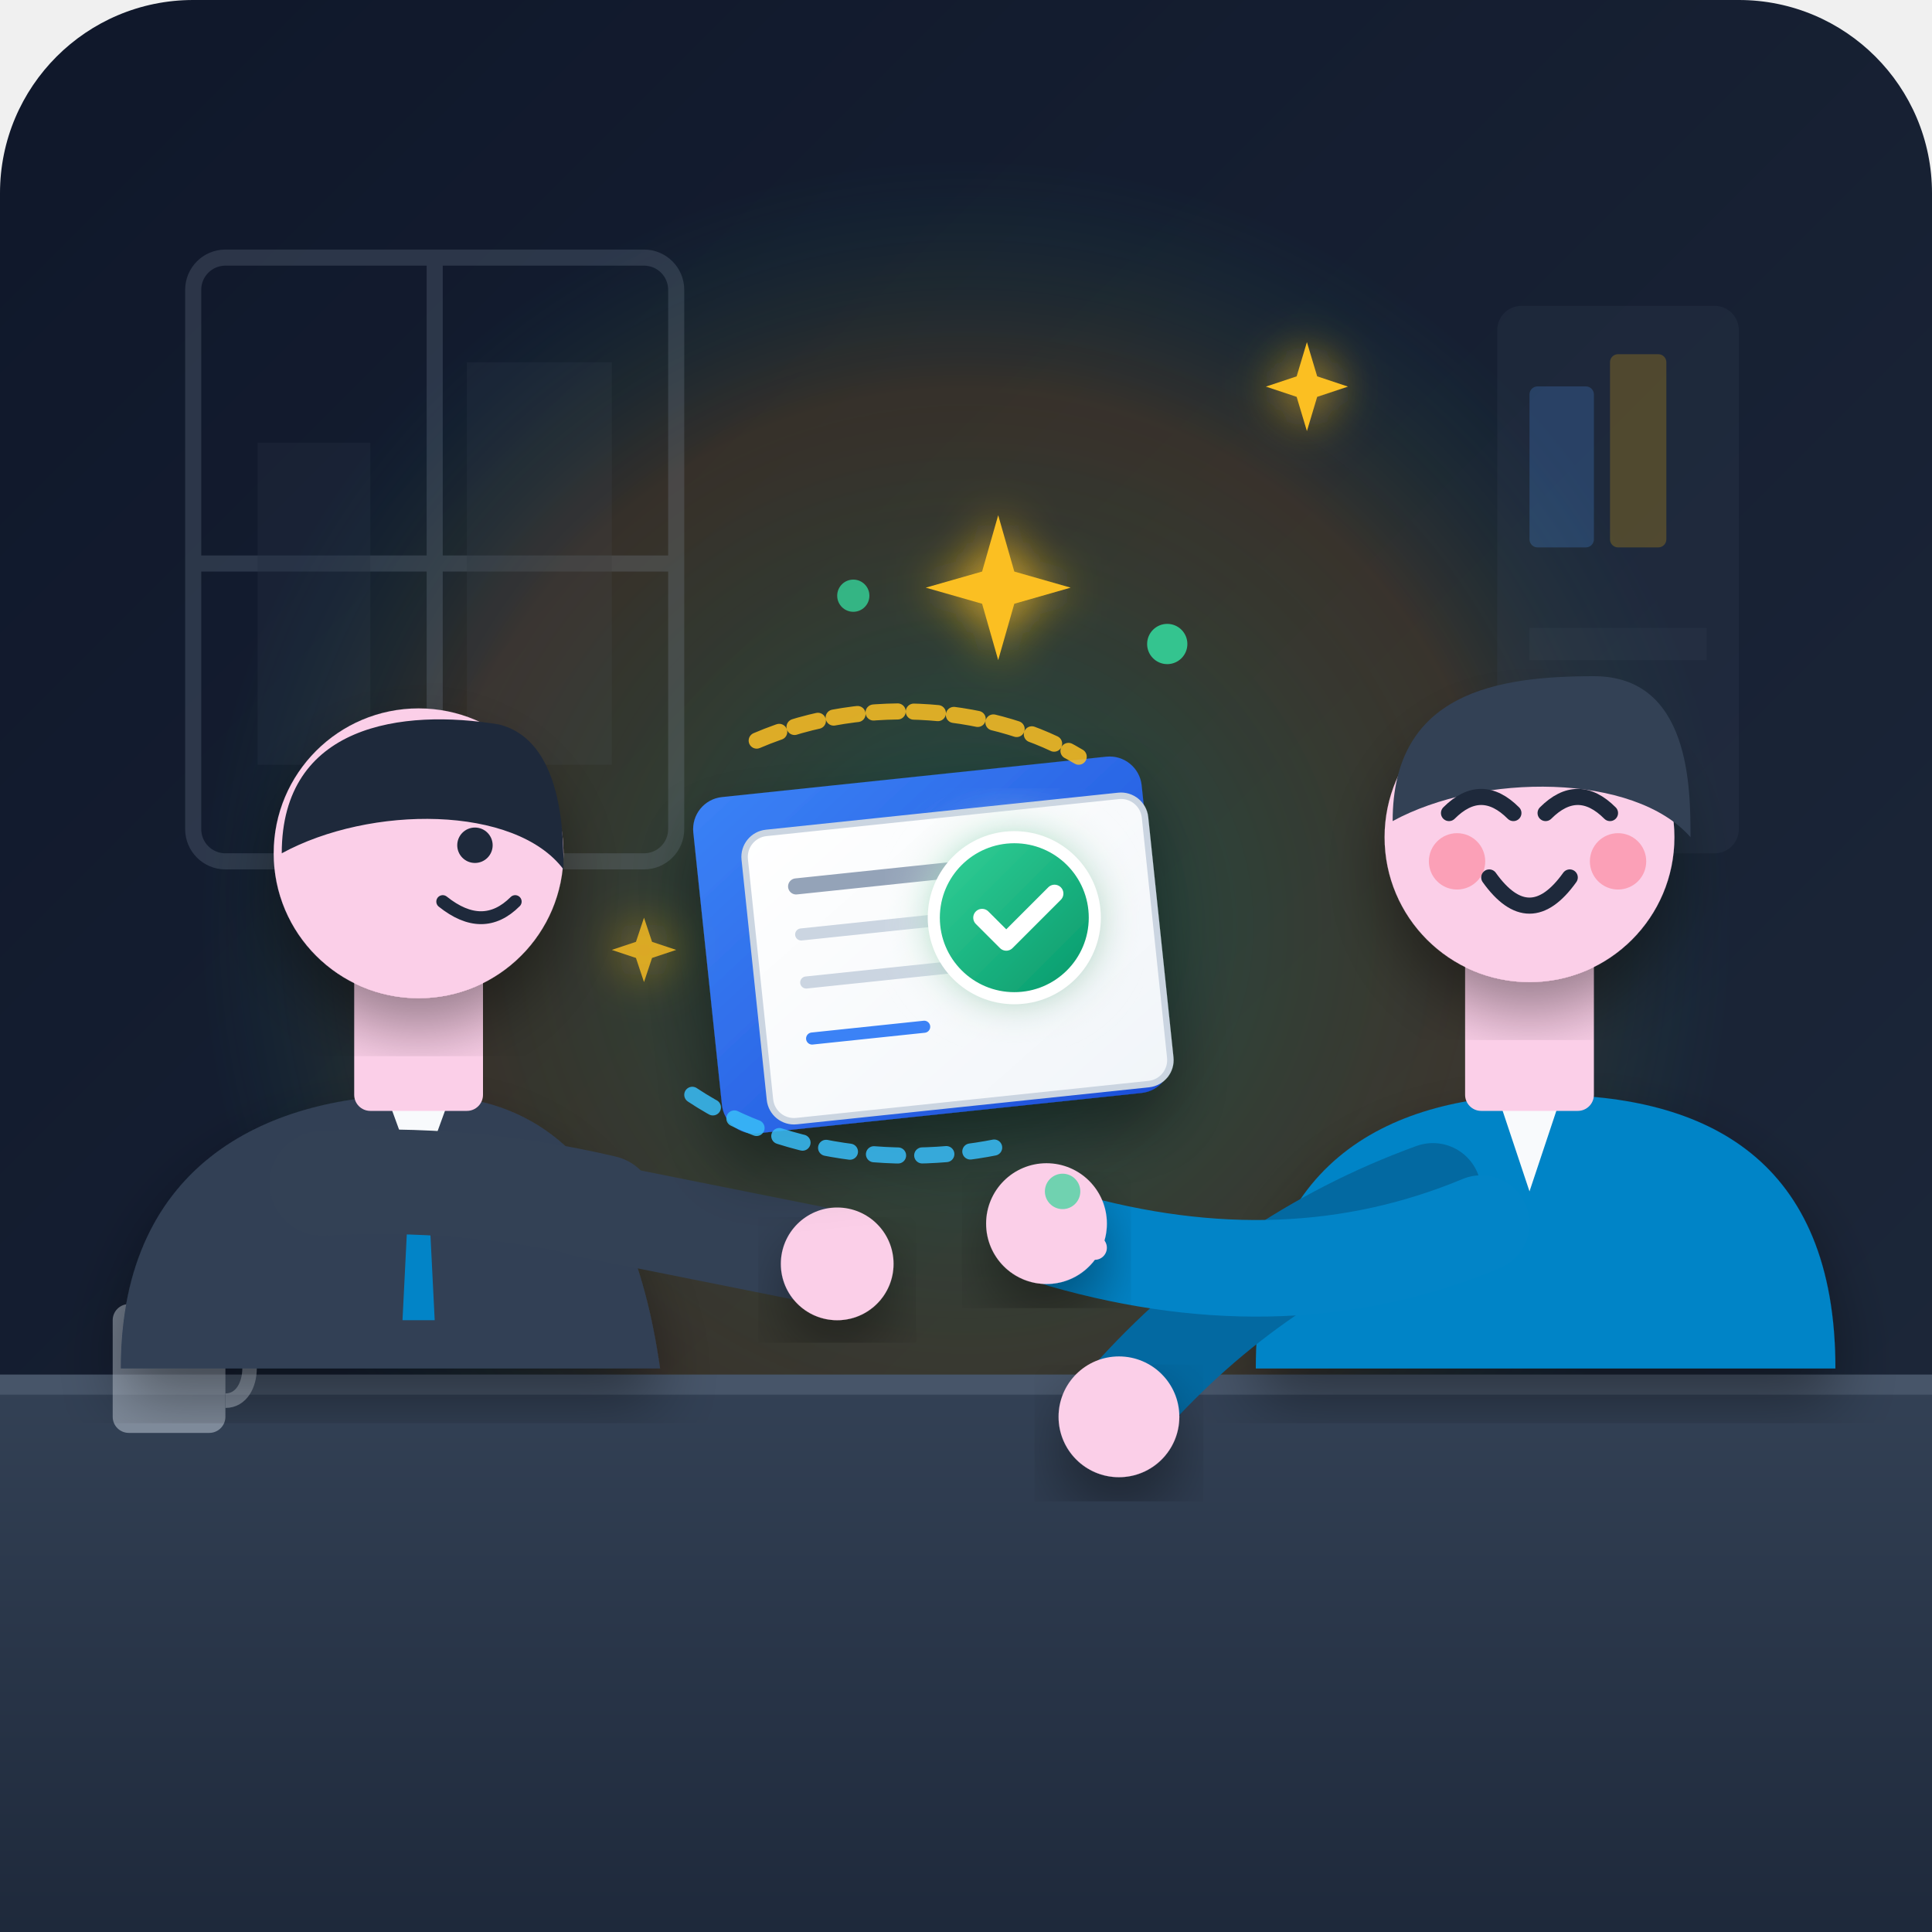
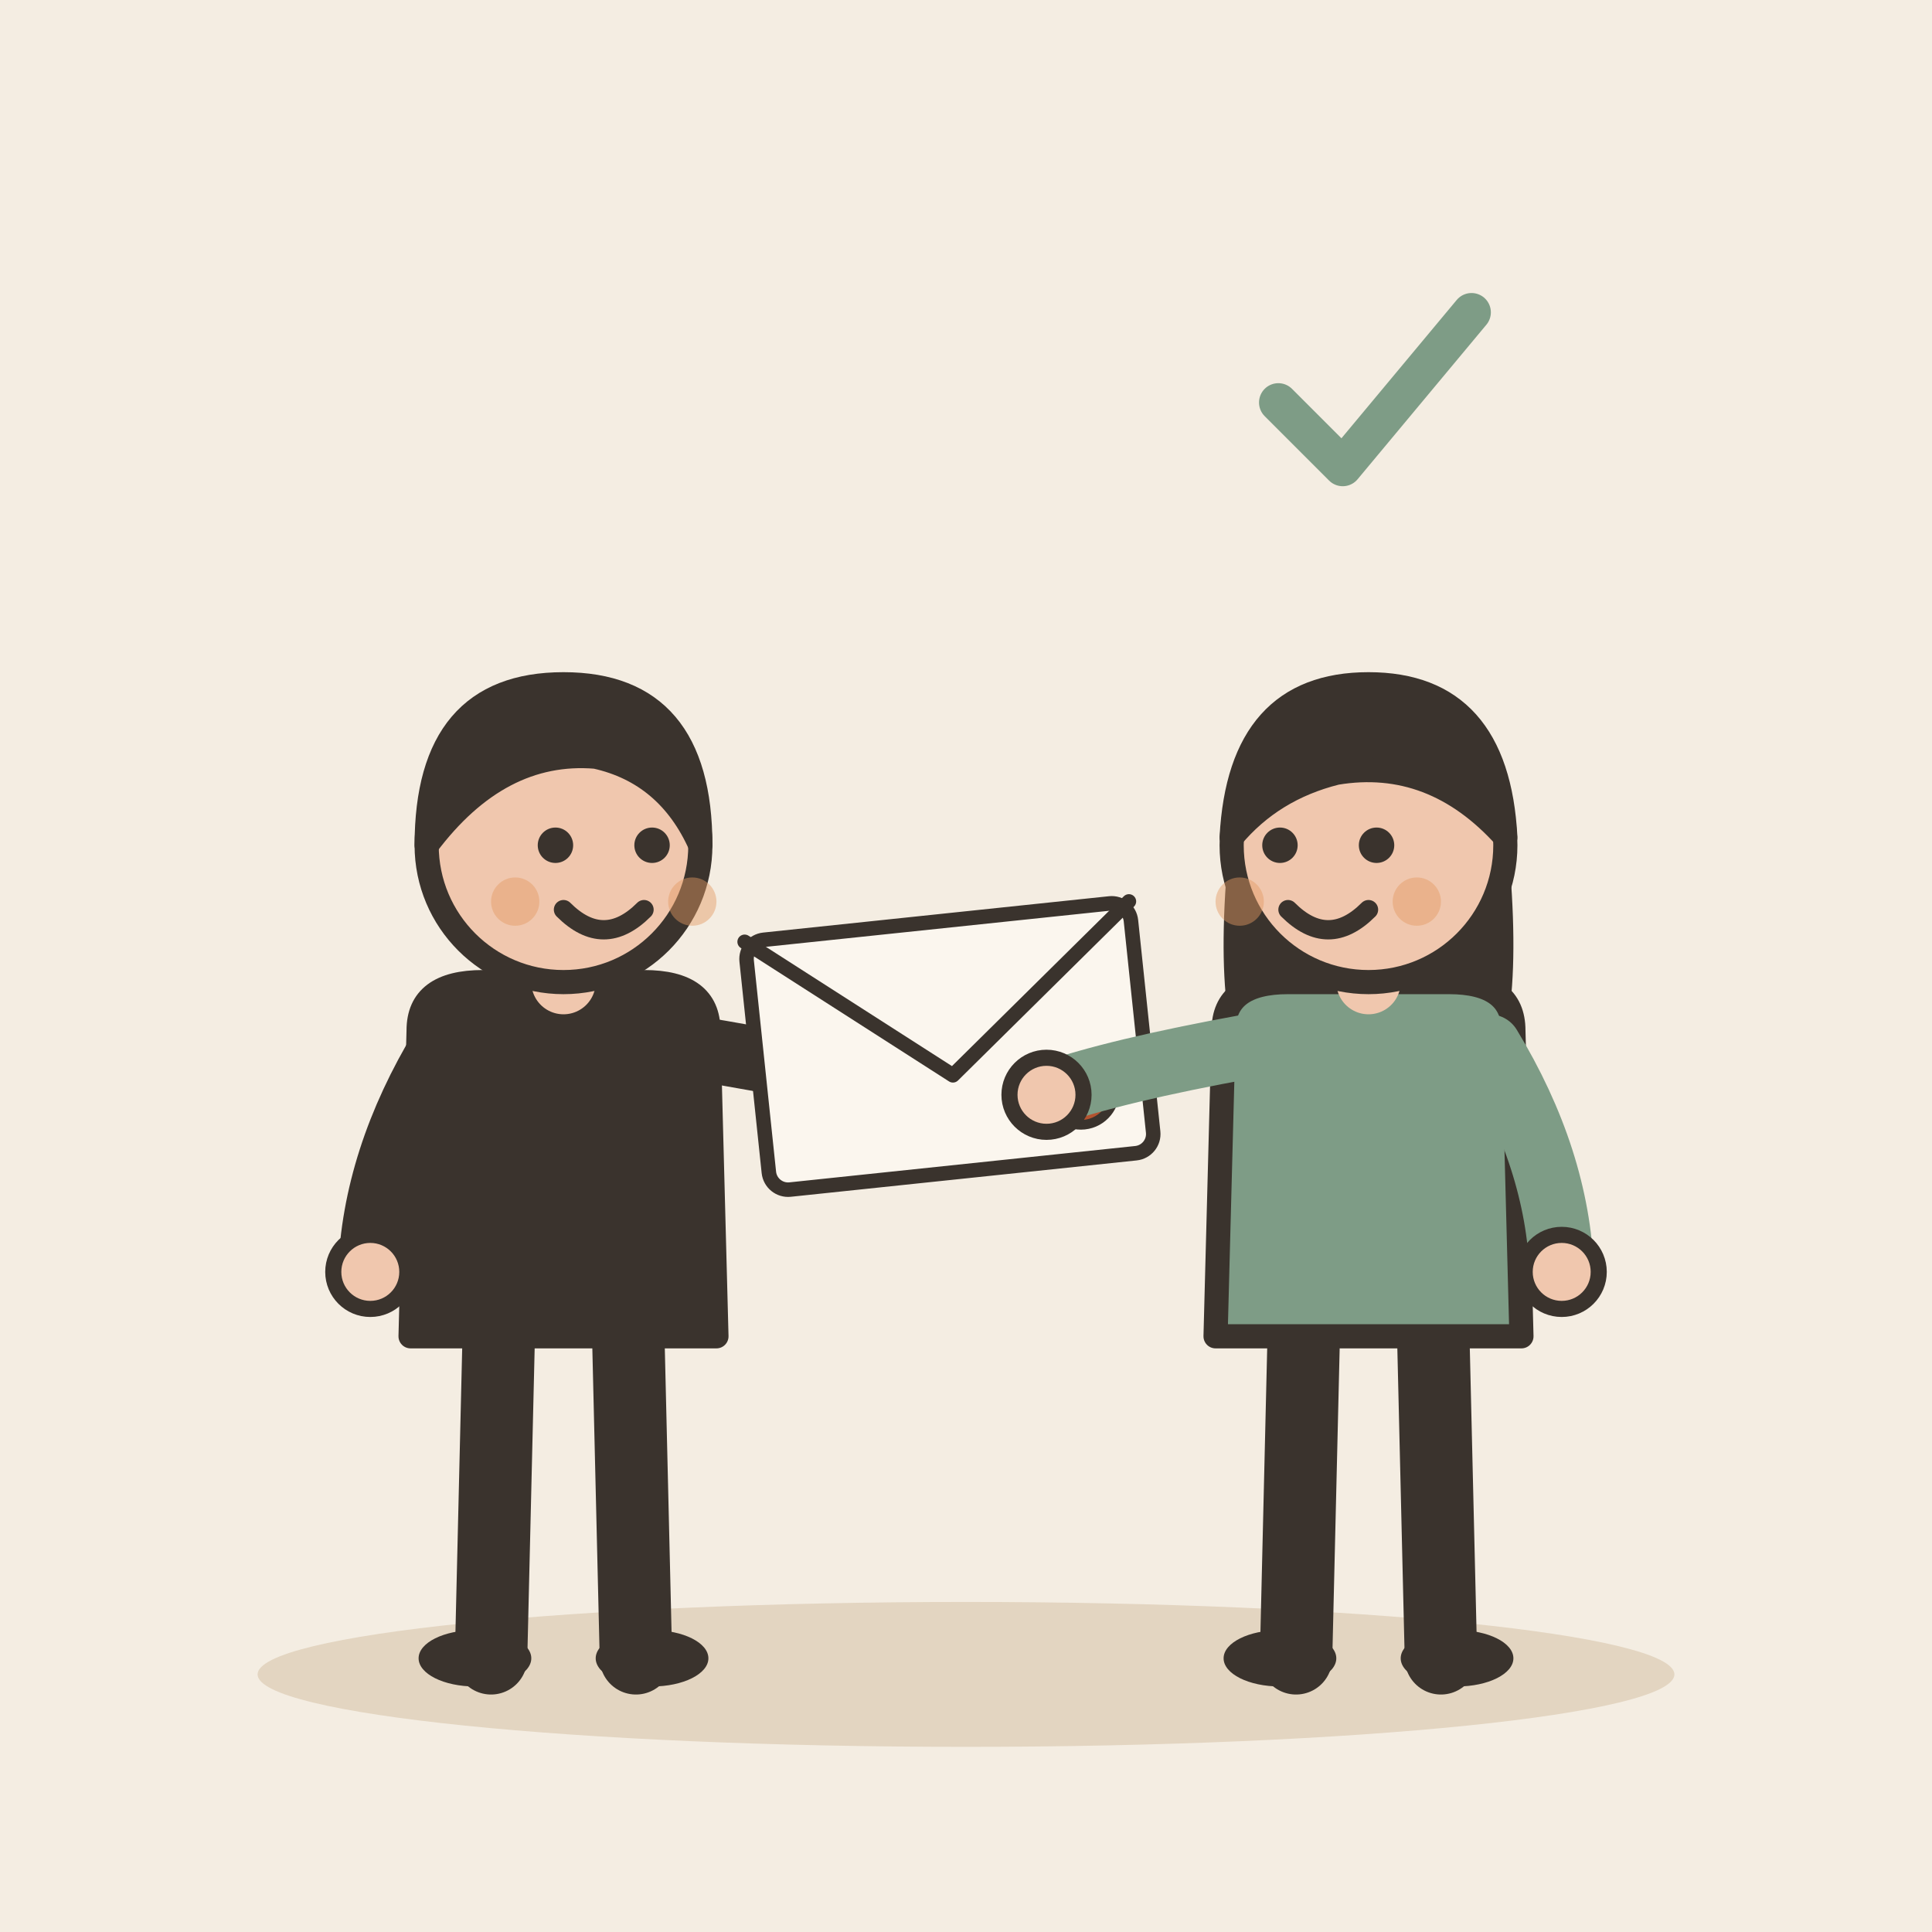
- <svg xmlns="http://www.w3.org/2000/svg" viewBox="0 0 240 240">
-   <defs>
-     <linearGradient id="bg-grad" x1="0%" y1="0%" x2="100%" y2="100%">
-       <stop offset="0%" stop-color="#0f172a" />
-       <stop offset="100%" stop-color="#1e293b" />
-     </linearGradient>
-     <radialGradient id="glow-grad" cx="50%" cy="50%" r="50%">
-       <stop offset="0%" stop-color="#10b981" stop-opacity="0.3" />
-       <stop offset="70%" stop-color="#f59e0b" stop-opacity="0.15" />
-       <stop offset="100%" stop-color="#10b981" stop-opacity="0" />
-     </radialGradient>
-     <linearGradient id="doc-grad" x1="0%" y1="0%" x2="100%" y2="100%">
-       <stop offset="0%" stop-color="#ffffff" />
-       <stop offset="100%" stop-color="#f1f5f9" />
-     </linearGradient>
-     <linearGradient id="folder-grad" x1="0%" y1="0%" x2="100%" y2="100%">
-       <stop offset="0%" stop-color="#3b82f6" />
-       <stop offset="100%" stop-color="#1d4ed8" />
-     </linearGradient>
-     <linearGradient id="seal-grad" x1="0%" y1="0%" x2="100%" y2="100%">
-       <stop offset="0%" stop-color="#34d399" />
-       <stop offset="100%" stop-color="#059669" />
-     </linearGradient>
-     <linearGradient id="desk-grad" x1="0%" y1="0%" x2="0%" y2="100%">
-       <stop offset="0%" stop-color="#334155" />
-       <stop offset="100%" stop-color="#1e293b" />
-     </linearGradient>
-     <filter id="shadow" x="-20%" y="-20%" width="140%" height="140%">
-       <feDropShadow dx="0" dy="4" stdDeviation="4" flood-color="#000000" flood-opacity="0.4" />
-     </filter>
-     <filter id="softGlow" x="-30%" y="-30%" width="160%" height="160%">
-       <feGaussianBlur stdDeviation="3" result="blur" />
-       <feComposite in="SourceGraphic" in2="blur" operator="over" />
-     </filter>
-   </defs>
-   <rect width="240" height="240" rx="24" fill="url(#bg-grad)" />
-   <circle cx="120" cy="115" r="95" fill="url(#glow-grad)" />
-   <g opacity="0.2">
-     <rect x="24" y="32" width="60" height="75" rx="4" fill="none" stroke="#94a3b8" stroke-width="2" />
-     <line x1="54" y1="32" x2="54" y2="107" stroke="#94a3b8" stroke-width="2" />
-     <line x1="24" y1="70" x2="84" y2="70" stroke="#94a3b8" stroke-width="2" />
-     <rect x="32" y="55" width="14" height="40" fill="#64748b" opacity="0.4" />
-     <rect x="58" y="45" width="18" height="50" fill="#64748b" opacity="0.4" />
+ <svg xmlns="http://www.w3.org/2000/svg" viewBox="0 0 240 240" data-style="editorial">
+   <rect width="240" height="240" fill="#F4EDE2" />
+   <ellipse cx="120" cy="208" rx="88" ry="9" fill="#E3D5C1" />
+   <g transform="translate(70 206)">
+     <path d="M-8 -42L-9 0" stroke="#3A332D" stroke-width="9" stroke-linecap="round" fill="none" />
+     <path d="M8 -42L9 0" stroke="#3A332D" stroke-width="9" stroke-linecap="round" fill="none" />
+     <ellipse cx="-11" cy="0" rx="7" ry="3.5" fill="#3A332D" />
+     <ellipse cx="11" cy="0" rx="7" ry="3.5" fill="#3A332D" />
+     <path d="M-18 -78Q-18 -84 -10 -84L10 -84Q18 -84 18 -78L19 -40L-19 -40Z" fill="#3A332D" stroke="#3A332D" stroke-width="3" stroke-linecap="round" stroke-linejoin="round" />
+     <path d="M-15 -76Q-23.5 -62 -24 -48" fill="none" stroke="#3A332D" stroke-width="8" stroke-linecap="round" stroke-linejoin="round" />
+     <circle cx="-24" cy="-48" r="4.6" fill="#F0C7AE" stroke="#3A332D" stroke-linecap="round" stroke-linejoin="round" stroke-width="2" />
+     <path d="M15 -76Q33.5 -73 44 -70" fill="none" stroke="#3A332D" stroke-width="8" stroke-linecap="round" stroke-linejoin="round" />
+     <circle cx="44" cy="-70" r="4.6" fill="#F0C7AE" stroke="#3A332D" stroke-linecap="round" stroke-linejoin="round" stroke-width="2" />
+     <path d="M0 -84L0 -88" stroke="#F0C7AE" stroke-width="8" stroke-linecap="round" fill="none" />
+     <circle cx="0" cy="-101" r="17" fill="#F0C7AE" stroke="#3A332D" stroke-width="3" stroke-linecap="round" stroke-linejoin="round" />
+     <path d="M-17 -101Q-17 -121 0 -121Q17 -121 17 -101Q13 -110 4 -112Q-8 -113 -17 -101Z" fill="#3A332D" stroke="#3A332D" stroke-width="3" stroke-linecap="round" stroke-linejoin="round" />
+     <circle cx="-1" cy="-101" r="2.2" fill="#3A332D" />
+     <circle cx="11" cy="-101" r="2.2" fill="#3A332D" />
+     <path d="M0 -93Q5 -88 10 -93" fill="none" stroke="#3A332D" stroke-width="2.4" stroke-linecap="round" stroke-linejoin="round" />
+     <circle cx="-6" cy="-94" r="3" fill="#E39A62" opacity="0.45" />
+     <circle cx="16" cy="-94" r="3" fill="#E39A62" opacity="0.45" />
  </g>
-   <g opacity="0.25">
-     <rect x="186" y="38" width="30" height="68" rx="3" fill="#334155" />
-     <rect x="190" y="48" width="8" height="20" fill="#60a5fa" rx="1" />
-     <rect x="200" y="44" width="7" height="24" fill="#fbbf24" rx="1" />
-     <rect x="190" y="78" width="22" height="4" fill="#475569" />
+   <g transform="translate(118 130) rotate(-6) scale(0.6 0.6)">
+     <rect x="-40" y="-26" width="80" height="52" rx="4" fill="#FBF6EE" stroke="#3A332D" stroke-width="3" stroke-linecap="round" stroke-linejoin="round" />
+     <path d="M-40 -26L0 6L40 -26" fill="none" stroke="#3A332D" stroke-width="3" stroke-linecap="round" stroke-linejoin="round" />
+     <circle cx="26" cy="12" r="7" fill="#B4532F" stroke="#3A332D" stroke-linecap="round" stroke-linejoin="round" stroke-width="2" />
  </g>
-   <path d="M 0 172 L 240 172 L 240 240 L 0 240 Z" fill="url(#desk-grad)" />
-   <line x1="0" y1="172" x2="240" y2="172" stroke="#475569" stroke-width="2.5" />
-   <g transform="translate(14, 154)" opacity="0.5">
-     <rect x="0" y="8" width="14" height="16" rx="2" fill="#cbd5e1" />
-     <path d="M 14 12 C 18 12 18 20 14 20" fill="none" stroke="#cbd5e1" stroke-width="1.8" />
+   <g transform="translate(170 206)">
+     <path d="M-8 -42L-9 0" stroke="#3A332D" stroke-width="9" stroke-linecap="round" fill="none" />
+     <path d="M8 -42L9 0" stroke="#3A332D" stroke-width="9" stroke-linecap="round" fill="none" />
+     <ellipse cx="-11" cy="0" rx="7" ry="3.5" fill="#3A332D" />
+     <ellipse cx="11" cy="0" rx="7" ry="3.5" fill="#3A332D" />
+     <path d="M-17 -104Q-20 -78 -14 -70L-6 -78L6 -78L14 -70Q20 -78 17 -104Z" fill="#3A332D" />
+     <path d="M-18 -78Q-18 -84 -10 -84L10 -84Q18 -84 18 -78L19 -40L-19 -40Z" fill="#7E9C86" stroke="#3A332D" stroke-width="3" stroke-linecap="round" stroke-linejoin="round" />
+     <path d="M-15 -76Q-31.5 -73 -40 -70" fill="none" stroke="#7E9C86" stroke-width="8" stroke-linecap="round" stroke-linejoin="round" />
+     <circle cx="-40" cy="-70" r="4.6" fill="#F0C7AE" stroke="#3A332D" stroke-linecap="round" stroke-linejoin="round" stroke-width="2" />
+     <path d="M15 -76Q23.5 -62 24 -48" fill="none" stroke="#7E9C86" stroke-width="8" stroke-linecap="round" stroke-linejoin="round" />
+     <circle cx="24" cy="-48" r="4.6" fill="#F0C7AE" stroke="#3A332D" stroke-linecap="round" stroke-linejoin="round" stroke-width="2" />
+     <path d="M0 -84L0 -88" stroke="#F0C7AE" stroke-width="8" stroke-linecap="round" fill="none" />
+     <circle cx="0" cy="-101" r="17" fill="#F0C7AE" stroke="#3A332D" stroke-width="3" stroke-linecap="round" stroke-linejoin="round" />
+     <path d="M-17 -102Q-16 -121 0 -121Q16 -121 17 -102Q8 -112 -4 -110Q-12 -108 -17 -102Z" fill="#3A332D" stroke="#3A332D" stroke-width="3" stroke-linecap="round" stroke-linejoin="round" />
+     <circle cx="-11" cy="-101" r="2.2" fill="#3A332D" />
+     <circle cx="1" cy="-101" r="2.2" fill="#3A332D" />
+     <path d="M-10 -93Q-5 -88 0 -93" fill="none" stroke="#3A332D" stroke-width="2.4" stroke-linecap="round" stroke-linejoin="round" />
+     <circle cx="-16" cy="-94" r="3" fill="#E39A62" opacity="0.45" />
+     <circle cx="6" cy="-94" r="3" fill="#E39A62" opacity="0.45" />
  </g>
-   <g transform="translate(10, 72)">
-     <path d="M 5 98 C 5 72 24 64 42 64 C 55 64 68 70 72 98 Z" fill="#334155" filter="url(#shadow)" />
-     <polygon points="38,64 46,64 42,75" fill="#f8fafc" />
-     <polygon points="41,72 43,72 44,92 40,92" fill="#0284c7" />
-     <rect x="34" y="46" width="16" height="20" fill="#fbcfe8" rx="2" />
-     <circle cx="42" cy="34" r="18" fill="#fbcfe8" filter="url(#shadow)" />
-     <path d="M 25 34 C 25 18 40 16 52 18 C 60 20 60 32 60 36 C 54 28 36 28 25 34 Z" fill="#1e293b" />
-     <circle cx="49" cy="33" r="2.2" fill="#1e293b" />
-     <path d="M 45 40 Q 50 44 54 40" fill="none" stroke="#1e293b" stroke-width="1.6" stroke-linecap="round" />
-     <path d="M 30 75 Q 48 74 65 78" fill="none" stroke="#334155" stroke-width="13" stroke-linecap="round" />
-     <path d="M 62 78 L 92 84" fill="none" stroke="#334155" stroke-width="12" stroke-linecap="round" />
-     <circle cx="94" cy="85" r="7" fill="#fbcfe8" filter="url(#shadow)" />
-     <path d="M 91 81 Q 95 78 98 83" fill="none" stroke="#fbcfe8" stroke-width="3" stroke-linecap="round" />
-   </g>
-   <g transform="translate(90, 102)" filter="url(#shadow)">
-     <rect x="-4" y="-3" width="56" height="42" rx="4" fill="url(#folder-grad)" transform="rotate(-6)" />
-     <rect x="2" y="2" width="50" height="36" rx="3" fill="url(#doc-grad)" transform="rotate(-6)" stroke="#cbd5e1" stroke-width="0.8" />
-     <g transform="rotate(-6)">
-       <line x1="8" y1="9" x2="28" y2="9" stroke="#94a3b8" stroke-width="2" stroke-linecap="round" />
-       <line x1="8" y1="15" x2="38" y2="15" stroke="#cbd5e1" stroke-width="1.5" stroke-linecap="round" />
-       <line x1="8" y1="21" x2="32" y2="21" stroke="#cbd5e1" stroke-width="1.5" stroke-linecap="round" />
-       <line x1="8" y1="28" x2="22" y2="28" stroke="#3b82f6" stroke-width="1.5" stroke-linecap="round" />
-     </g>
-     <g transform="translate(36, 12)" filter="url(#softGlow)">
-       <circle cx="0" cy="0" r="10" fill="url(#seal-grad)" stroke="#ffffff" stroke-width="1.5" />
-       <path d="M -4 0 L -1 3 L 5 -3" fill="none" stroke="#ffffff" stroke-width="2.2" stroke-linecap="round" stroke-linejoin="round" />
-     </g>
-   </g>
-   <g opacity="0.85">
-     <path d="M 86 136 C 98 144, 114 145, 126 142" fill="none" stroke="#38bdf8" stroke-width="2" stroke-linecap="round" stroke-dasharray="3 3" />
-     <path d="M 94 92 C 108 86, 124 88, 134 94" fill="none" stroke="#fbbf24" stroke-width="2" stroke-linecap="round" stroke-dasharray="3 2" />
-   </g>
-   <g transform="translate(138, 66)">
-     <path d="M 18 104 C 18 78 35 70 54 70 C 74 70 90 78 90 104 Z" fill="#0284c7" filter="url(#shadow)" />
-     <polygon points="48,70 56,70 52,82" fill="#f8fafc" />
-     <rect x="44" y="52" width="16" height="20" fill="#fbcfe8" rx="2" />
-     <circle cx="52" cy="38" r="18" fill="#fbcfe8" filter="url(#shadow)" />
-     <path d="M 35 36 C 35 20 48 18 60 18 C 72 18 72 32 72 38 C 65 30 46 30 35 36 Z" fill="#334155" />
-     <path d="M 42 35 Q 46 31 50 35" fill="none" stroke="#1e293b" stroke-width="2" stroke-linecap="round" />
-     <path d="M 54 35 Q 58 31 62 35" fill="none" stroke="#1e293b" stroke-width="2" stroke-linecap="round" />
-     <circle cx="43" cy="41" r="3.5" fill="#fb7185" opacity="0.5" />
-     <circle cx="63" cy="41" r="3.5" fill="#fb7185" opacity="0.5" />
-     <path d="M 47 43 Q 52 50 57 43" fill="none" stroke="#1e293b" stroke-width="2" stroke-linecap="round" />
-     <path d="M 40 82 Q 18 90 2 108" fill="none" stroke="#0369a1" stroke-width="12" stroke-linecap="round" />
-     <circle cx="1" cy="110" r="7.5" fill="#fbcfe8" filter="url(#shadow)" />
-     <path d="M 46 86 Q 22 96 -6 88" fill="none" stroke="#0284c7" stroke-width="12" stroke-linecap="round" />
-     <circle cx="-8" cy="86" r="7.5" fill="#fbcfe8" filter="url(#shadow)" />
-     <path d="M -13 83 Q -9 79 -4 84" fill="none" stroke="#fbcfe8" stroke-width="3.2" stroke-linecap="round" />
-     <path d="M -12 88 Q -7 85 -2 89" fill="none" stroke="#fbcfe8" stroke-width="3" stroke-linecap="round" />
-   </g>
-   <g fill="#fbbf24" filter="url(#softGlow)">
-     <path d="M 124 64 L 126 71 L 133 73 L 126 75 L 124 82 L 122 75 L 115 73 L 122 71 Z" />
-     <path d="M 166 48 L 167.5 53 L 172 54.5 L 167.5 56 L 166 61 L 164.5 56 L 160 54.5 L 164.5 53 Z" transform="scale(0.85) translate(25, 2)" />
-     <path d="M 80 114 L 81 117 L 84 118 L 81 119 L 80 122 L 79 119 L 76 118 L 79 117 Z" opacity="0.8" />
-   </g>
-   <g fill="#34d399">
-     <circle cx="145" cy="80" r="2.5" opacity="0.9" />
-     <circle cx="106" cy="74" r="2" opacity="0.8" />
-     <circle cx="132" cy="148" r="2.2" opacity="0.7" />
+   <g transform="translate(170 50) scale(0.8 0.8)">
+     <path d="M-14 0l10 10l20 -24" fill="none" stroke="#7E9C86" stroke-width="6" stroke-linecap="round" stroke-linejoin="round" />
  </g>
</svg>
